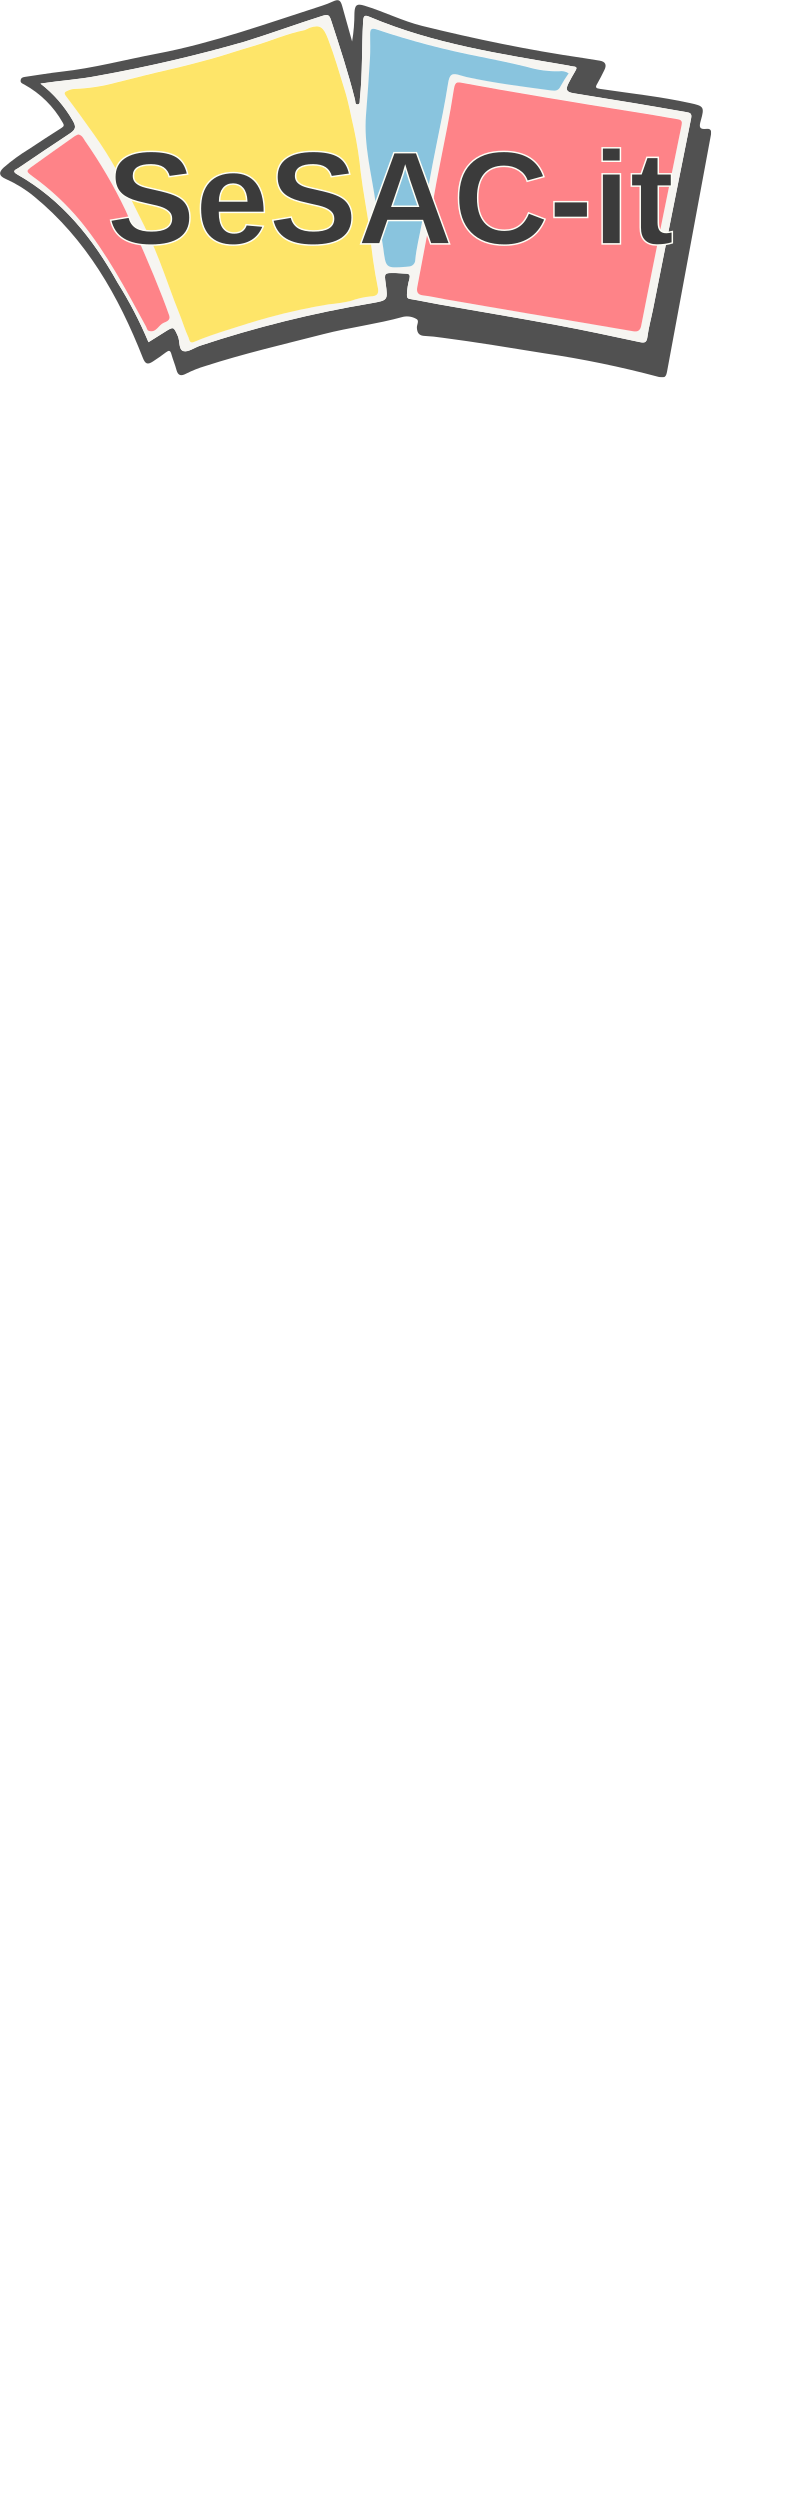
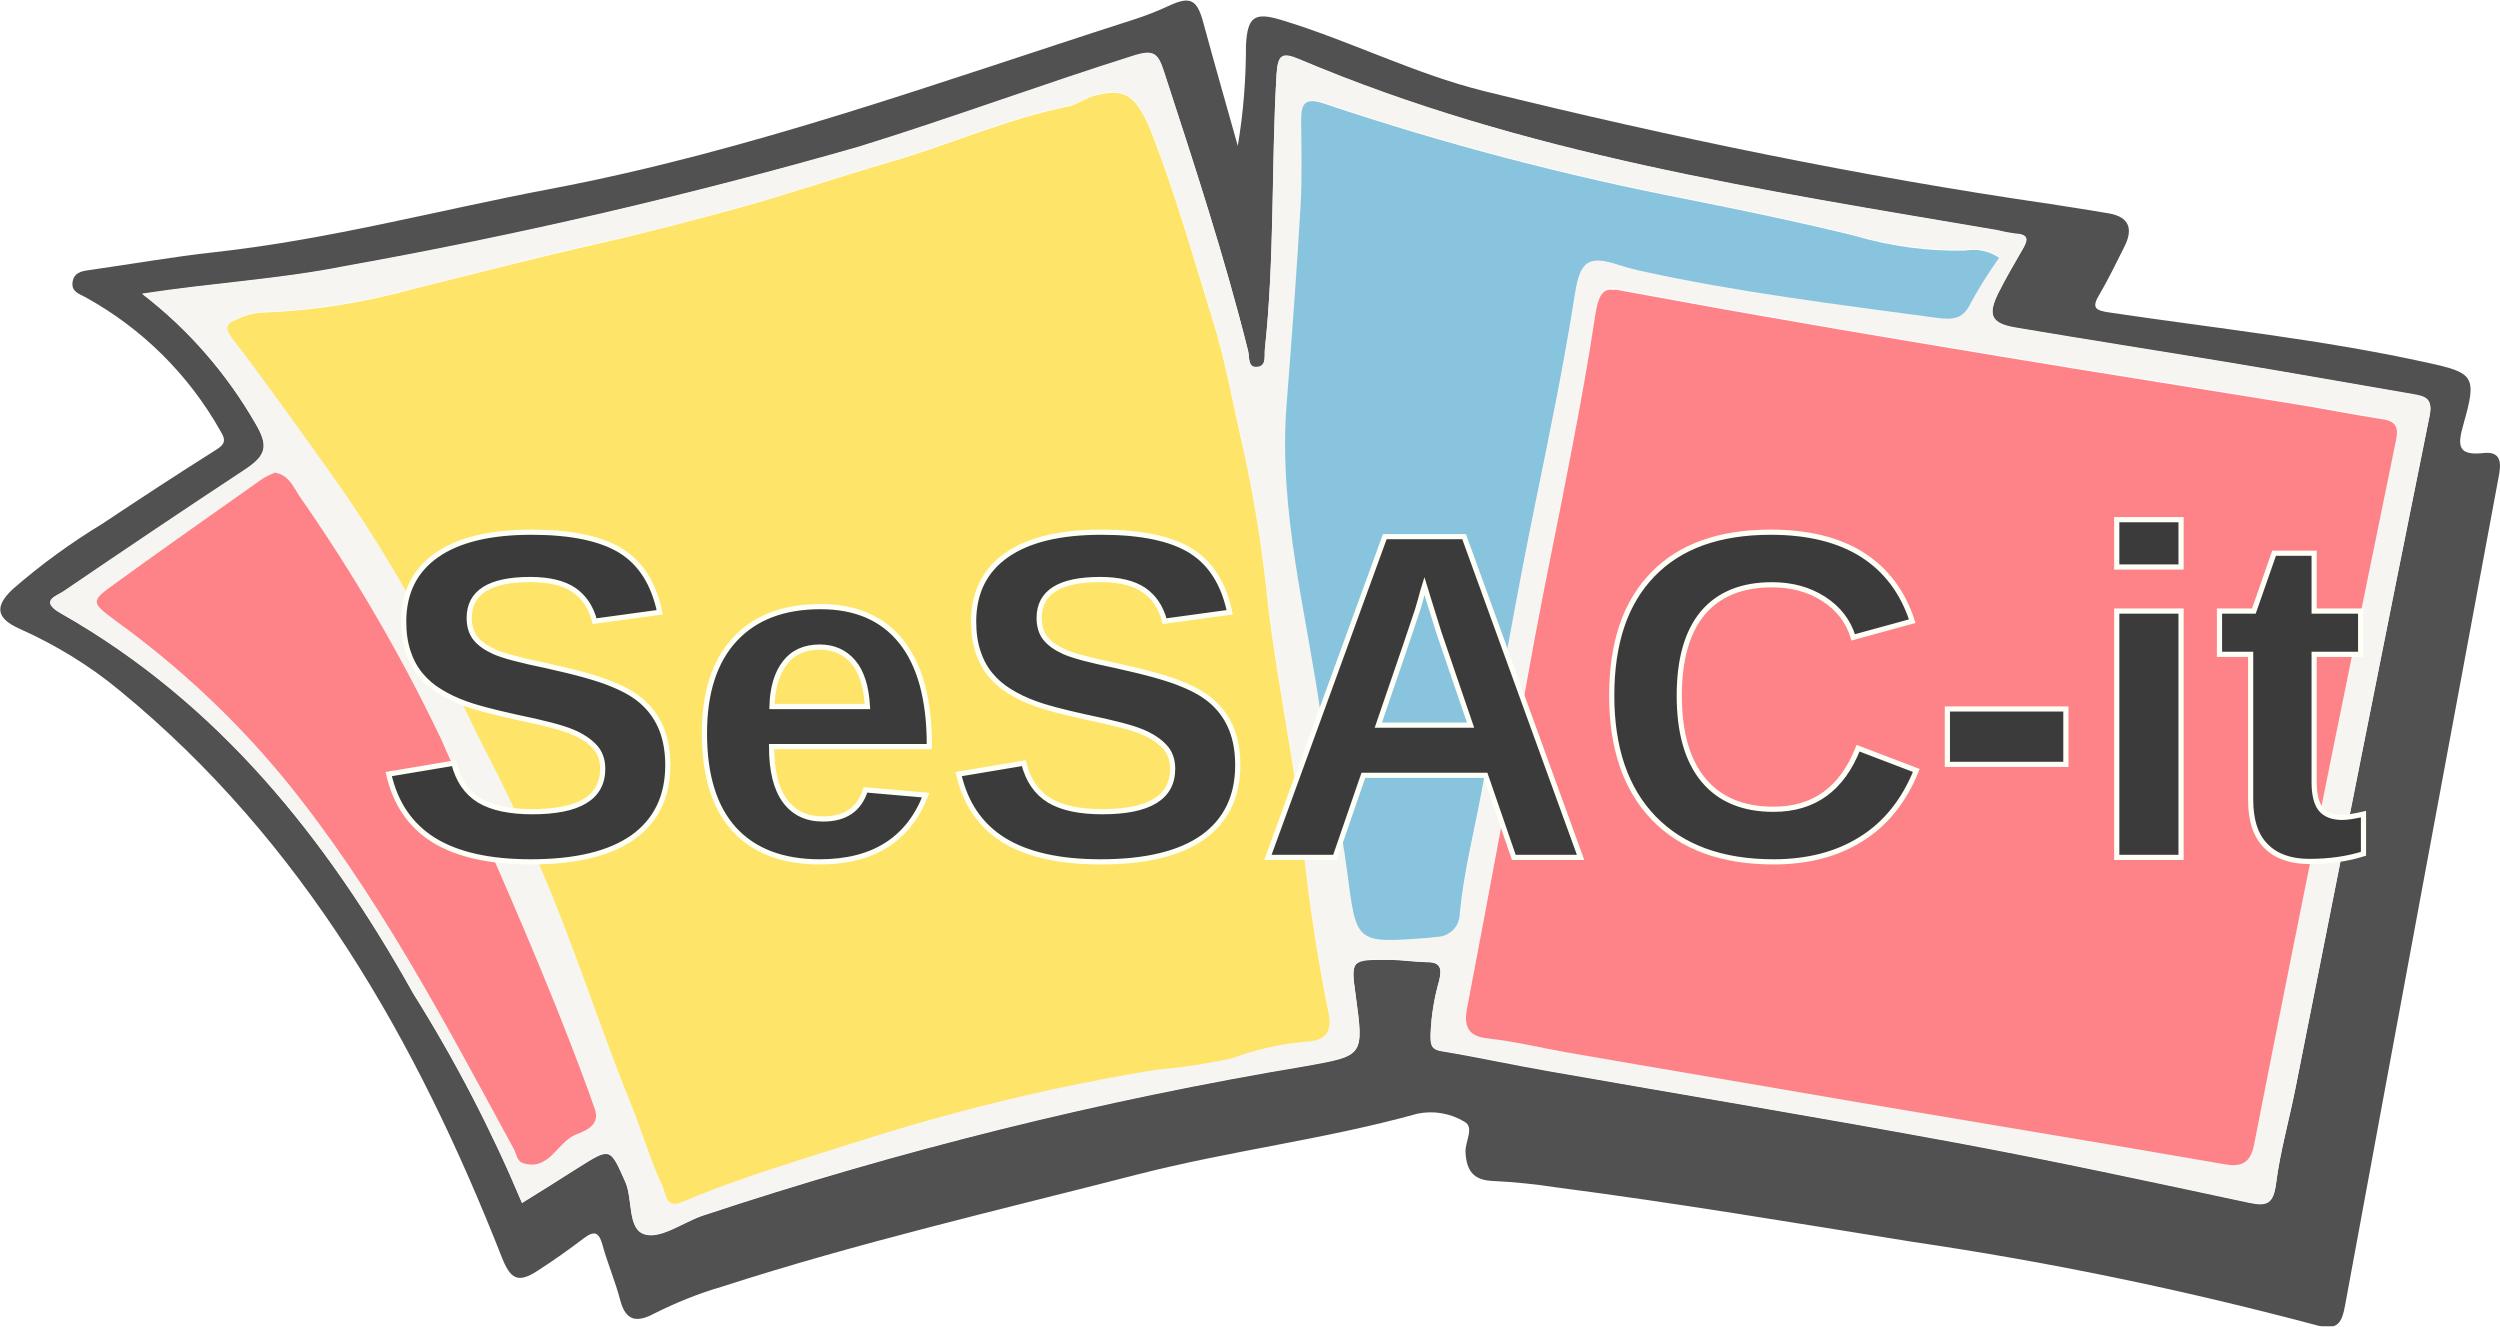
- <svg xmlns="http://www.w3.org/2000/svg" id="_레이어_1" data-name="레이어 1" viewBox="0 0 108.62 339.48">
+ <svg xmlns="http://www.w3.org/2000/svg" id="_레이어_2" data-name="레이어 2" viewBox="0 0 96.57 51.24">
  <defs>
    <style>
      .cls-1 {
        fill: #89c4de;
      }

      .cls-1, .cls-2, .cls-3, .cls-4, .cls-5, .cls-6 {
        stroke-width: 0px;
      }

      .cls-7 {
        clip-path: url(#clippath-2);
      }

      .cls-2 {
        fill: #fee569;
      }

      .cls-3 {
        fill: #f6f5f1;
      }

      .cls-4, .cls-8 {
        fill: none;
      }

      .cls-9 {
        opacity: .7;
      }

      .cls-10 {
        clip-path: url(#clippath-1);
      }

      .cls-8 {
        stroke: #fefff7;
        stroke-width: .2px;
      }

      .cls-8, .cls-11 {
        font-family: Arial-BoldMT, Arial;
        font-size: 18px;
        font-weight: 700;
        isolation: isolate;
      }

      .cls-12 {
        clip-path: url(#clippath);
      }

      .cls-5 {
        fill: #fe8388;
      }

      .cls-11 {
        fill: #3b3b3b;
      }

      .cls-6 {
        fill: #070707;
      }
    </style>
    <clipPath id="clippath">
      <rect class="cls-4" width="96.57" height="51.24" />
    </clipPath>
    <clipPath id="clippath-1">
      <rect class="cls-4" width="96.57" height="51.24" />
    </clipPath>
    <clipPath id="clippath-2">
      <rect class="cls-4" width="96.57" height="51.24" />
    </clipPath>
  </defs>
-   <g class="cls-12">
-     <g id="_그룹_38" data-name="그룹 38">
-       <g id="_그룹_37" data-name="그룹 37">
-         <g class="cls-10">
-           <g id="_그룹_36" data-name="그룹 36">
-             <g id="_그룹_35" data-name="그룹 35" class="cls-9">
-               <g id="_그룹_34" data-name="그룹 34">
-                 <g class="cls-7">
-                   <g id="_그룹_33" data-name="그룹 33">
-                     <path id="_패스_12" data-name="패스 12" class="cls-6" d="m47.81,5.65c.22-1.29.32-2.6.32-3.91.06-1.1.33-1.28,1.36-.97,2.65.8,5.14,2.08,7.84,2.75,7.23,1.78,14.5,3.29,21.87,4.36.75.11,1.5.24,2.25.36.82.14.95.62.61,1.29-.31.62-.61,1.24-.96,1.84-.31.51-.18.62.38.7,4.08.61,8.2,1.04,12.24,1.93,1.85.4,1.97.52,1.44,2.38-.24.84-.23,1.23.78,1.12.56-.06.7.24.6.8-1.99,10.7-3.98,21.4-5.95,32.1-.13.72-.29,1.03-1.19.77-5.11-1.36-10.29-2.43-15.52-3.2-4.6-.74-9.19-1.51-13.81-2.11-.78-.12-1.57-.2-2.37-.24-.77-.02-1.05-.38-1.09-1.1-.03-.41.36-.97-.04-1.19-.55-.33-1.2-.44-1.82-.31-3.56.99-7.24,1.43-10.82,2.35-5.37,1.38-10.78,2.63-16.07,4.34-.89.26-1.75.61-2.57,1.02-.65.35-1.11.34-1.33-.5-.19-.73-.49-1.42-.69-2.15-.14-.5-.32-.55-.73-.24-.58.44-1.17.86-1.78,1.25-.75.49-1.04.32-1.37-.51-3.3-8.39-7.66-16.07-14.76-21.9-1.17-.97-2.48-1.77-3.87-2.39-.9-.4-.99-.86-.26-1.54,1.07-.93,2.22-1.77,3.44-2.51,1.46-.97,2.92-1.93,4.4-2.86.37-.23.39-.39.17-.74-1.22-2.17-3.03-3.96-5.21-5.16-.27-.14-.57-.23-.49-.62.06-.32.32-.38.59-.42,1.63-.23,3.26-.52,4.9-.7,4.38-.48,8.63-1.62,12.95-2.44,7.73-1.46,15.08-4.15,22.53-6.54.47-.15.93-.33,1.38-.54.82-.38,1.08-.24,1.32.65.43,1.58.88,3.15,1.34,4.79m-27.65,40.81c.76-.47,1.46-.91,2.15-1.35,1.27-.8,1.24-.79,1.83.53.31.7.07,1.85.77,2.04.62.17,1.46-.46,2.2-.72,7.62-2.53,15.42-4.47,23.34-5.79,2.22-.4,2.22-.38,1.91-2.7-.19-1.4-.19-1.41,1.27-1.4.49,0,.99.08,1.48.09.52,0,.58.24.48.69-.2.7-.32,1.42-.34,2.14,0,.3-.02.54.43.61,1.4.23,2.79.54,4.19.78,5.24.92,10.49,1.79,15.72,2.76,3.77.7,7.52,1.51,11.26,2.31.73.16.96.03,1.06-.74.16-1.24.51-2.45.75-3.68,1.72-8.66,3.43-17.32,5.18-25.97.14-.68-.18-.75-.64-.83-2.34-.41-4.68-.82-7.03-1.21-2.77-.46-5.54-.89-8.31-1.36-.96-.16-1.11-.49-.67-1.36.28-.56.6-1.1.91-1.64.2-.34.31-.6-.25-.63-.23-.03-.46-.08-.68-.13-9.15-1.57-18.34-2.95-26.97-6.6-.68-.29-.85-.2-.9.59-.2,3.53-.07,7.07-.45,10.59-.03.27.08.69-.32.7-.35.02-.27-.41-.33-.63-.91-3.64-2.08-7.2-3.24-10.76-.24-.73-.4-.88-1.17-.64-3.56,1.12-7.06,2.42-10.62,3.52-6.54,1.87-13.17,3.42-19.87,4.62-2.51.5-5.07.64-7.81,1.06,1.78,1.37,3.26,3.07,4.38,5.02.51.87.41,1.23-.42,1.78-2.34,1.55-4.67,3.11-6.99,4.69-.26.17-.97.36-.13.84,6.1,3.46,10.29,8.72,13.63,14.7,1.62,2.58,3.02,5.28,4.2,8.09" />
+   <g id="_레이어_1-2" data-name="레이어 1">
+     <g class="cls-12">
+       <g id="_그룹_38" data-name="그룹 38">
+         <g id="_그룹_37" data-name="그룹 37">
+           <g class="cls-10">
+             <g id="_그룹_36" data-name="그룹 36">
+               <g id="_그룹_35" data-name="그룹 35" class="cls-9">
+                 <g id="_그룹_34" data-name="그룹 34">
+                   <g class="cls-7">
+                     <g id="_그룹_33" data-name="그룹 33">
+                       <path id="_패스_12" data-name="패스 12" class="cls-6" d="m47.81,5.65c.22-1.29.32-2.6.32-3.91.06-1.1.33-1.28,1.36-.97,2.65.8,5.14,2.08,7.84,2.75,7.23,1.78,14.5,3.29,21.87,4.36.75.11,1.5.24,2.25.36.82.14.95.62.61,1.29-.31.62-.61,1.24-.96,1.84-.31.51-.18.62.38.7,4.08.61,8.2,1.04,12.24,1.93,1.85.4,1.97.52,1.44,2.38-.24.84-.23,1.23.78,1.12.56-.06.7.24.6.8-1.99,10.7-3.98,21.4-5.95,32.1-.13.72-.29,1.03-1.19.77-5.11-1.36-10.29-2.43-15.52-3.2-4.6-.74-9.19-1.51-13.81-2.11-.78-.12-1.57-.2-2.37-.24-.77-.02-1.05-.38-1.09-1.1-.03-.41.36-.97-.04-1.19-.55-.33-1.2-.44-1.82-.31-3.56.99-7.24,1.43-10.82,2.35-5.37,1.38-10.78,2.63-16.07,4.34-.89.26-1.75.61-2.57,1.02-.65.35-1.11.34-1.33-.5-.19-.73-.49-1.42-.69-2.15-.14-.5-.32-.55-.73-.24-.58.44-1.17.86-1.78,1.25-.75.49-1.04.32-1.37-.51-3.3-8.39-7.66-16.07-14.76-21.9-1.17-.97-2.48-1.77-3.87-2.39-.9-.4-.99-.86-.26-1.54,1.07-.93,2.22-1.77,3.44-2.51,1.46-.97,2.92-1.93,4.4-2.86.37-.23.39-.39.17-.74-1.22-2.17-3.03-3.96-5.21-5.16-.27-.14-.57-.23-.49-.62.06-.32.32-.38.59-.42,1.63-.23,3.26-.52,4.9-.7,4.38-.48,8.63-1.62,12.95-2.44,7.73-1.46,15.08-4.15,22.53-6.54.47-.15.93-.33,1.38-.54.82-.38,1.08-.24,1.32.65.43,1.58.88,3.15,1.34,4.79m-27.65,40.81c.76-.47,1.46-.91,2.15-1.35,1.27-.8,1.24-.79,1.83.53.31.7.07,1.85.77,2.04.62.17,1.46-.46,2.2-.72,7.62-2.53,15.42-4.47,23.34-5.79,2.22-.4,2.22-.38,1.91-2.7-.19-1.4-.19-1.41,1.27-1.4.49,0,.99.08,1.48.09.52,0,.58.24.48.69-.2.7-.32,1.42-.34,2.14,0,.3-.02.54.43.61,1.4.23,2.79.54,4.19.78,5.24.92,10.49,1.79,15.72,2.76,3.77.7,7.52,1.51,11.26,2.31.73.16.96.03,1.06-.74.16-1.24.51-2.45.75-3.68,1.72-8.66,3.43-17.32,5.18-25.97.14-.68-.18-.75-.64-.83-2.34-.41-4.68-.82-7.03-1.21-2.77-.46-5.54-.89-8.31-1.36-.96-.16-1.11-.49-.67-1.36.28-.56.6-1.1.91-1.64.2-.34.31-.6-.25-.63-.23-.03-.46-.08-.68-.13-9.15-1.57-18.34-2.95-26.97-6.6-.68-.29-.85-.2-.9.59-.2,3.53-.07,7.07-.45,10.59-.03.27.08.69-.32.7-.35.02-.27-.41-.33-.63-.91-3.64-2.08-7.2-3.24-10.76-.24-.73-.4-.88-1.17-.64-3.56,1.12-7.06,2.42-10.62,3.52-6.54,1.87-13.17,3.42-19.87,4.62-2.51.5-5.07.64-7.81,1.06,1.78,1.37,3.26,3.07,4.38,5.02.51.87.41,1.23-.42,1.78-2.34,1.55-4.67,3.11-6.99,4.69-.26.17-.97.36-.13.84,6.1,3.46,10.29,8.72,13.63,14.7,1.62,2.58,3.02,5.28,4.2,8.09" />
+                     </g>
                  </g>
                </g>
              </g>
+               <path id="_패스_13" data-name="패스 13" class="cls-3" d="m20.16,46.46c-1.18-2.81-2.58-5.51-4.2-8.09-3.34-5.99-7.53-11.25-13.63-14.7-.84-.47-.12-.66.13-.84,2.32-1.58,4.65-3.15,6.99-4.69.83-.55.93-.91.42-1.78-1.12-1.94-2.6-3.65-4.38-5.02,2.74-.42,5.3-.56,7.81-1.06,6.7-1.2,13.33-2.74,19.88-4.62,3.56-1.1,7.06-2.4,10.62-3.52.77-.24.94-.09,1.17.64,1.16,3.56,2.33,7.12,3.24,10.76.06.22-.02.65.33.63.4-.02.29-.43.32-.7.38-3.52.24-7.06.45-10.59.05-.79.21-.88.9-.59,8.63,3.66,17.82,5.04,26.97,6.6.22.06.45.1.68.13.57.03.45.29.25.63-.32.54-.63,1.08-.91,1.64-.43.87-.29,1.2.67,1.36,2.77.47,5.54.9,8.31,1.36,2.35.39,4.69.81,7.03,1.21.46.08.77.15.64.83-1.75,8.65-3.46,17.31-5.18,25.97-.25,1.23-.59,2.44-.75,3.68-.1.77-.33.89-1.06.74-3.75-.8-7.5-1.61-11.26-2.31-5.23-.97-10.48-1.83-15.72-2.76-1.4-.25-2.79-.56-4.19-.78-.45-.07-.42-.32-.43-.61.02-.73.14-1.44.34-2.14.1-.45.04-.68-.48-.69-.49,0-.99-.08-1.48-.09-1.47-.02-1.47,0-1.27,1.4.32,2.32.31,2.3-1.91,2.7-7.92,1.32-15.72,3.26-23.34,5.79-.75.26-1.58.89-2.2.72-.7-.19-.46-1.35-.77-2.04-.59-1.32-.56-1.33-1.83-.53-.69.44-1.39.88-2.15,1.35m31.16-7.35c-.51-2.52-.87-5.07-1.1-7.63-.36-2.72-.91-5.41-1.24-8.12-.19-1.95-.49-3.88-.9-5.8-.42-1.77-.72-3.58-1.26-5.3-.73-2.34-1.39-4.71-2.28-7-.62-1.6-1.07-1.97-2.47-1.52-.23.12-.46.23-.7.33-2.41.47-4.65,1.49-7,2.17-1.95.56-3.88,1.24-5.83,1.77-1.78.49-3.57.97-5.38,1.37-2.43.55-4.86,1.18-7.28,1.78-1.9.53-3.85.83-5.82.9-.3.03-.58.1-.85.23-.38.15-.6.28-.23.77,1.28,1.67,2.5,3.4,3.73,5.11,1.17,1.63,2.24,3.33,3.22,5.09,1.05,1.93,1.9,3.98,2.91,5.92,1.04,2.01,1.97,4.08,2.79,6.19.96,2.44,1.79,4.93,2.77,7.36.41,1.02.71,2.08,1.18,3.07.13.28.11.9.76.62,1.46-.62,2.94-1.12,4.46-1.6,1.94-.61,3.88-1.25,5.84-1.77,2.64-.72,5.32-1.3,8.02-1.74.98-.08,1.95-.22,2.91-.44.88-.32,1.8-.54,2.73-.63.83-.03,1.18-.29,1.01-1.14m11.05-27.94c-.49-.13-.65.31-.75.97-.26,1.72-.58,3.44-.9,5.15-.47,2.49-.99,4.96-1.46,7.45s-.88,4.98-1.33,7.47c-.41,2.23-.84,4.46-1.26,6.69-.12.63-.03,1.08.78,1.17,1.01.12,2.01.36,3.01.53,1.88.33,3.76.65,5.65.97,1.95.33,3.89.68,5.84,1.01,2.86.48,5.72.96,8.57,1.44,1.82.31,3.63.63,5.45.93.6.1.96-.05,1.1-.76.96-4.97,1.97-9.92,2.97-14.89.83-4.12,1.67-8.24,2.52-12.35.09-.43,0-.69-.49-.77-1.1-.17-2.2-.39-3.31-.57-2.86-.47-5.72-.92-8.58-1.38-2.02-.33-4.03-.66-6.04-1-2.04-.34-4.09-.69-6.13-1.05-1.78-.31-3.56-.64-5.64-1.02m14.86-1.22c-.38-.26-.86-.36-1.31-.27-1.42.02-2.84-.17-4.21-.56-2.14-.53-4.3-.98-6.46-1.41-4.75-.92-9.44-2.15-14.03-3.69-.78-.27-.94-.06-.94.64,0,1.09.04,2.18-.02,3.27-.15,2.56-.34,5.12-.54,7.68-.33,4.13.78,8.1,1.34,12.13.28,1.99.74,3.95,1,5.94.36,2.76.31,2.76,3.09,2.55.13,0,.26-.03.39-.04.49-.02.87-.41.87-.9.15-1.61.56-3.17.85-4.76.67-3.72,1.31-7.45,2.08-11.15.55-2.67,1.1-5.34,1.52-8.04.2-1.27.52-1.49,1.71-1.1.25.08.5.15.76.21,3.8.84,7.66,1.31,11.52,1.83.65.09,1.01.02,1.31-.6.32-.6.68-1.17,1.07-1.72M10.64,18.26c-.18.07-.35.15-.51.25-1.91,1.35-3.82,2.69-5.71,4.06-.93.67-.92.71.06,1.43,2.41,1.74,4.58,3.78,6.47,6.07,3.58,4.39,6.19,9.37,8.88,14.31.11.2.12.49.36.56,1.03.32,1.31-.81,2.05-1.1.32-.13.97-.33.75-.98-.29-.84-.6-1.67-.92-2.49-1.55-3.98-3.3-7.88-5.01-11.79-1.57-3.29-3.41-6.45-5.5-9.43-.22-.34-.39-.78-.91-.88" />
+               <path id="_패스_14" data-name="패스 14" class="cls-2" d="m51.32,39.11c.16.85-.18,1.11-1.01,1.14-.93.09-1.85.31-2.73.63-.96.21-1.93.36-2.91.44-2.7.44-5.38,1.02-8.02,1.74-1.96.52-3.9,1.16-5.84,1.77-1.51.48-3,.98-4.46,1.6-.65.28-.63-.35-.76-.62-.47-.99-.77-2.05-1.18-3.07-.99-2.43-1.81-4.92-2.77-7.36-.82-2.11-1.75-4.18-2.79-6.19-1.01-1.94-1.85-3.99-2.92-5.91-.98-1.76-2.05-3.46-3.22-5.09-1.23-1.72-2.45-3.44-3.73-5.11-.38-.49-.15-.62.23-.77.27-.13.55-.21.85-.23,1.97-.07,3.93-.37,5.83-.9,2.42-.6,4.85-1.23,7.28-1.78,1.81-.41,3.6-.89,5.38-1.37,1.95-.54,3.89-1.21,5.83-1.77,2.35-.68,4.59-1.7,7-2.17.24-.1.47-.21.7-.33,1.4-.45,1.84-.08,2.46,1.52.89,2.3,1.55,4.66,2.28,7,.54,1.72.84,3.53,1.26,5.3.41,1.92.71,3.85.9,5.8.33,2.72.88,5.4,1.24,8.12.23,2.56.59,5.11,1.1,7.63" />
+               <path id="_패스_15" data-name="패스 15" class="cls-5" d="m62.37,11.18c2.08.38,3.85.71,5.64,1.02,2.04.36,4.09.71,6.13,1.05,2.01.34,4.03.67,6.04,1,2.86.46,5.72.92,8.58,1.38,1.1.18,2.2.4,3.31.57.49.08.58.33.49.77-.85,4.12-1.68,8.24-2.52,12.36-1,4.96-2,9.92-2.97,14.89-.14.71-.5.86-1.1.76-1.82-.31-3.63-.63-5.45-.93-2.86-.48-5.72-.96-8.57-1.44-1.95-.33-3.89-.67-5.84-1-1.88-.32-3.77-.64-5.65-.97-1-.18-2-.42-3.01-.53-.8-.09-.9-.54-.78-1.17.42-2.23.85-4.46,1.26-6.69.45-2.49.87-4.99,1.33-7.47s.99-4.96,1.46-7.45c.33-1.71.64-3.43.9-5.15.1-.66.26-1.1.75-.97" />
+               <path id="_패스_16" data-name="패스 16" class="cls-1" d="m77.22,9.96c-.39.55-.75,1.12-1.08,1.72-.29.62-.65.69-1.31.6-3.85-.52-7.71-.99-11.52-1.83-.26-.06-.51-.13-.76-.21-1.19-.39-1.51-.17-1.71,1.1-.42,2.69-.97,5.36-1.52,8.04-.76,3.7-1.4,7.43-2.08,11.15-.29,1.58-.7,3.15-.85,4.76,0,.49-.39.88-.87.9-.13.01-.26.03-.39.04-2.78.21-2.73.2-3.09-2.55-.26-1.99-.72-3.95-1-5.94-.56-4.03-1.67-8-1.34-12.13.2-2.56.39-5.12.54-7.68.06-1.09.03-2.18.02-3.27,0-.7.16-.91.94-.64,4.59,1.54,9.28,2.77,14.03,3.69,2.16.43,4.32.88,6.46,1.41,1.37.4,2.79.59,4.21.56.46-.08.93.01,1.31.27" />
+               <path id="_패스_17" data-name="패스 17" class="cls-5" d="m10.64,18.26c.52.1.69.54.91.88,2.09,2.99,3.93,6.14,5.5,9.43,1.71,3.91,3.47,7.81,5.01,11.79.32.83.63,1.65.92,2.49.22.65-.43.85-.74.98-.73.3-1.02,1.42-2.04,1.1-.24-.08-.25-.36-.36-.56-2.69-4.94-5.3-9.93-8.88-14.31-1.89-2.29-4.07-4.33-6.48-6.07-.97-.72-.99-.76-.06-1.43,1.89-1.37,3.8-2.71,5.71-4.06.16-.1.33-.18.51-.25" />
            </g>
-             <path id="_패스_13" data-name="패스 13" class="cls-3" d="m20.16,46.46c-1.18-2.81-2.58-5.51-4.2-8.09-3.34-5.99-7.53-11.25-13.63-14.7-.84-.47-.12-.66.13-.84,2.32-1.58,4.65-3.15,6.99-4.69.83-.55.93-.91.42-1.78-1.12-1.94-2.6-3.65-4.38-5.02,2.74-.42,5.3-.56,7.81-1.06,6.7-1.2,13.33-2.74,19.88-4.62,3.56-1.1,7.06-2.4,10.62-3.52.77-.24.94-.09,1.17.64,1.16,3.56,2.33,7.12,3.24,10.76.06.22-.02.65.33.63.4-.02.29-.43.32-.7.38-3.52.24-7.06.45-10.59.05-.79.21-.88.9-.59,8.63,3.66,17.82,5.04,26.97,6.6.22.06.45.1.68.13.57.03.45.29.25.63-.32.54-.63,1.08-.91,1.64-.43.87-.29,1.2.67,1.36,2.77.47,5.54.9,8.31,1.36,2.35.39,4.69.81,7.03,1.21.46.08.77.15.64.83-1.75,8.65-3.46,17.31-5.18,25.97-.25,1.23-.59,2.44-.75,3.68-.1.77-.33.89-1.06.74-3.75-.8-7.5-1.61-11.26-2.31-5.23-.97-10.48-1.83-15.72-2.76-1.4-.25-2.79-.56-4.19-.78-.45-.07-.42-.32-.43-.61.02-.73.14-1.44.34-2.14.1-.45.04-.68-.48-.69-.49,0-.99-.08-1.48-.09-1.47-.02-1.47,0-1.27,1.4.32,2.32.31,2.3-1.91,2.7-7.92,1.32-15.72,3.26-23.34,5.79-.75.26-1.58.89-2.2.72-.7-.19-.46-1.35-.77-2.04-.59-1.32-.56-1.33-1.83-.53-.69.44-1.39.88-2.15,1.35m31.16-7.35c-.51-2.52-.87-5.07-1.1-7.63-.36-2.72-.91-5.41-1.24-8.12-.19-1.95-.49-3.88-.9-5.8-.42-1.77-.72-3.58-1.26-5.3-.73-2.34-1.39-4.71-2.28-7-.62-1.6-1.07-1.97-2.47-1.52-.23.12-.46.23-.7.33-2.41.47-4.65,1.49-7,2.17-1.95.56-3.88,1.24-5.83,1.77-1.78.49-3.57.97-5.38,1.37-2.43.55-4.86,1.18-7.28,1.78-1.9.53-3.85.83-5.82.9-.3.03-.58.1-.85.23-.38.15-.6.28-.23.77,1.28,1.67,2.5,3.4,3.73,5.11,1.17,1.63,2.24,3.33,3.22,5.09,1.05,1.93,1.9,3.98,2.91,5.92,1.04,2.01,1.97,4.08,2.79,6.19.96,2.44,1.79,4.93,2.77,7.36.41,1.02.71,2.08,1.18,3.07.13.28.11.9.76.62,1.46-.62,2.94-1.12,4.46-1.6,1.94-.61,3.88-1.25,5.84-1.77,2.64-.72,5.32-1.3,8.02-1.74.98-.08,1.95-.22,2.91-.44.88-.32,1.8-.54,2.73-.63.83-.03,1.18-.29,1.01-1.14m11.05-27.94c-.49-.13-.65.31-.75.97-.26,1.72-.58,3.44-.9,5.15-.47,2.49-.99,4.96-1.46,7.45s-.88,4.98-1.33,7.47c-.41,2.23-.84,4.46-1.26,6.69-.12.63-.03,1.08.78,1.17,1.01.12,2.01.36,3.01.53,1.88.33,3.76.65,5.65.97,1.95.33,3.89.68,5.84,1.01,2.86.48,5.72.96,8.57,1.44,1.82.31,3.63.63,5.45.93.6.1.96-.05,1.1-.76.96-4.97,1.97-9.92,2.97-14.89.83-4.12,1.67-8.24,2.52-12.35.09-.43,0-.69-.49-.77-1.1-.17-2.2-.39-3.31-.57-2.86-.47-5.72-.92-8.58-1.38-2.02-.33-4.03-.66-6.04-1-2.04-.34-4.09-.69-6.13-1.05-1.78-.31-3.56-.64-5.64-1.02m14.86-1.22c-.38-.26-.86-.36-1.31-.27-1.42.02-2.84-.17-4.21-.56-2.14-.53-4.3-.98-6.46-1.41-4.75-.92-9.44-2.15-14.03-3.69-.78-.27-.94-.06-.94.64,0,1.09.04,2.18-.02,3.27-.15,2.56-.34,5.12-.54,7.68-.33,4.13.78,8.1,1.34,12.13.28,1.99.74,3.95,1,5.94.36,2.76.31,2.76,3.09,2.55.13,0,.26-.03.39-.04.49-.02.87-.41.87-.9.15-1.61.56-3.17.85-4.76.67-3.72,1.31-7.45,2.08-11.15.55-2.67,1.1-5.34,1.52-8.04.2-1.27.52-1.49,1.71-1.1.25.08.5.15.76.21,3.8.84,7.66,1.31,11.52,1.83.65.09,1.01.02,1.31-.6.32-.6.68-1.17,1.07-1.72M10.64,18.26c-.18.07-.35.15-.51.25-1.91,1.35-3.82,2.69-5.71,4.06-.93.67-.92.71.06,1.43,2.41,1.74,4.58,3.78,6.47,6.07,3.58,4.39,6.19,9.37,8.88,14.31.11.2.12.49.36.56,1.03.32,1.31-.81,2.05-1.1.32-.13.97-.33.75-.98-.29-.84-.6-1.67-.92-2.49-1.55-3.98-3.3-7.88-5.01-11.79-1.57-3.29-3.41-6.45-5.5-9.43-.22-.34-.39-.78-.91-.88" />
-             <path id="_패스_14" data-name="패스 14" class="cls-2" d="m51.32,39.11c.16.85-.18,1.11-1.01,1.14-.93.09-1.85.31-2.73.63-.96.21-1.93.36-2.91.44-2.7.44-5.38,1.02-8.02,1.74-1.96.52-3.9,1.16-5.84,1.77-1.51.48-3,.98-4.46,1.6-.65.28-.63-.35-.76-.62-.47-.99-.77-2.05-1.18-3.07-.99-2.43-1.81-4.92-2.77-7.36-.82-2.11-1.75-4.18-2.79-6.19-1.01-1.94-1.85-3.99-2.92-5.91-.98-1.76-2.05-3.46-3.22-5.09-1.23-1.72-2.45-3.44-3.73-5.11-.38-.49-.15-.62.23-.77.27-.13.55-.21.85-.23,1.97-.07,3.93-.37,5.83-.9,2.42-.6,4.85-1.23,7.28-1.78,1.81-.41,3.6-.89,5.38-1.37,1.95-.54,3.89-1.21,5.83-1.77,2.35-.68,4.59-1.7,7-2.17.24-.1.47-.21.7-.33,1.4-.45,1.84-.08,2.46,1.52.89,2.3,1.55,4.66,2.28,7,.54,1.72.84,3.53,1.26,5.3.41,1.92.71,3.85.9,5.8.33,2.72.88,5.4,1.24,8.12.23,2.56.59,5.11,1.1,7.63" />
-             <path id="_패스_15" data-name="패스 15" class="cls-5" d="m62.37,11.18c2.08.38,3.85.71,5.64,1.02,2.04.36,4.09.71,6.13,1.05,2.01.34,4.03.67,6.04,1,2.86.46,5.72.92,8.58,1.38,1.1.18,2.2.4,3.31.57.49.08.58.33.49.77-.85,4.12-1.68,8.24-2.52,12.36-1,4.96-2,9.92-2.97,14.89-.14.71-.5.86-1.1.76-1.82-.31-3.63-.63-5.45-.93-2.86-.48-5.72-.96-8.57-1.44-1.95-.33-3.89-.67-5.84-1-1.88-.32-3.77-.64-5.65-.97-1-.18-2-.42-3.01-.53-.8-.09-.9-.54-.78-1.17.42-2.23.85-4.46,1.26-6.69.45-2.49.87-4.99,1.33-7.47s.99-4.96,1.46-7.45c.33-1.71.64-3.43.9-5.15.1-.66.26-1.1.75-.97" />
-             <path id="_패스_16" data-name="패스 16" class="cls-1" d="m77.22,9.96c-.39.55-.75,1.12-1.08,1.72-.29.62-.65.69-1.31.6-3.85-.52-7.71-.99-11.52-1.83-.26-.06-.51-.13-.76-.21-1.19-.39-1.51-.17-1.71,1.1-.42,2.69-.97,5.36-1.52,8.04-.76,3.7-1.4,7.43-2.08,11.15-.29,1.58-.7,3.15-.85,4.76,0,.49-.39.88-.87.9-.13.01-.26.03-.39.04-2.78.21-2.73.2-3.09-2.55-.26-1.99-.72-3.95-1-5.94-.56-4.03-1.67-8-1.34-12.13.2-2.56.39-5.12.54-7.68.06-1.09.03-2.18.02-3.27,0-.7.16-.91.94-.64,4.59,1.54,9.28,2.77,14.03,3.69,2.16.43,4.32.88,6.46,1.41,1.37.4,2.79.59,4.21.56.46-.08.93.01,1.31.27" />
-             <path id="_패스_17" data-name="패스 17" class="cls-5" d="m10.64,18.26c.52.1.69.54.91.88,2.09,2.99,3.93,6.14,5.5,9.43,1.71,3.91,3.47,7.81,5.01,11.79.32.83.63,1.65.92,2.49.22.65-.43.85-.74.98-.73.3-1.02,1.42-2.04,1.1-.24-.08-.25-.36-.36-.56-2.69-4.94-5.3-9.93-8.88-14.31-1.89-2.29-4.07-4.33-6.48-6.07-.97-.72-.99-.76-.06-1.43,1.89-1.37,3.8-2.71,5.71-4.06.16-.1.33-.18.51-.25" />
          </g>
        </g>
      </g>
    </g>
+     <text class="cls-11" transform="translate(14.5 33.12)">
+       <tspan x="0" y="0">SeSAC-it</tspan>
+     </text>
+     <text class="cls-8" transform="translate(14.5 33.12)">
+       <tspan x="0" y="0">SeSAC-it</tspan>
+     </text>
  </g>
-   <text class="cls-11" transform="translate(14.5 33.12)">
-     <tspan x="0" y="0">SeSAC-it</tspan>
-   </text>
-   <text class="cls-8" transform="translate(14.5 33.12)">
-     <tspan x="0" y="0">SeSAC-it</tspan>
-   </text>
</svg>
